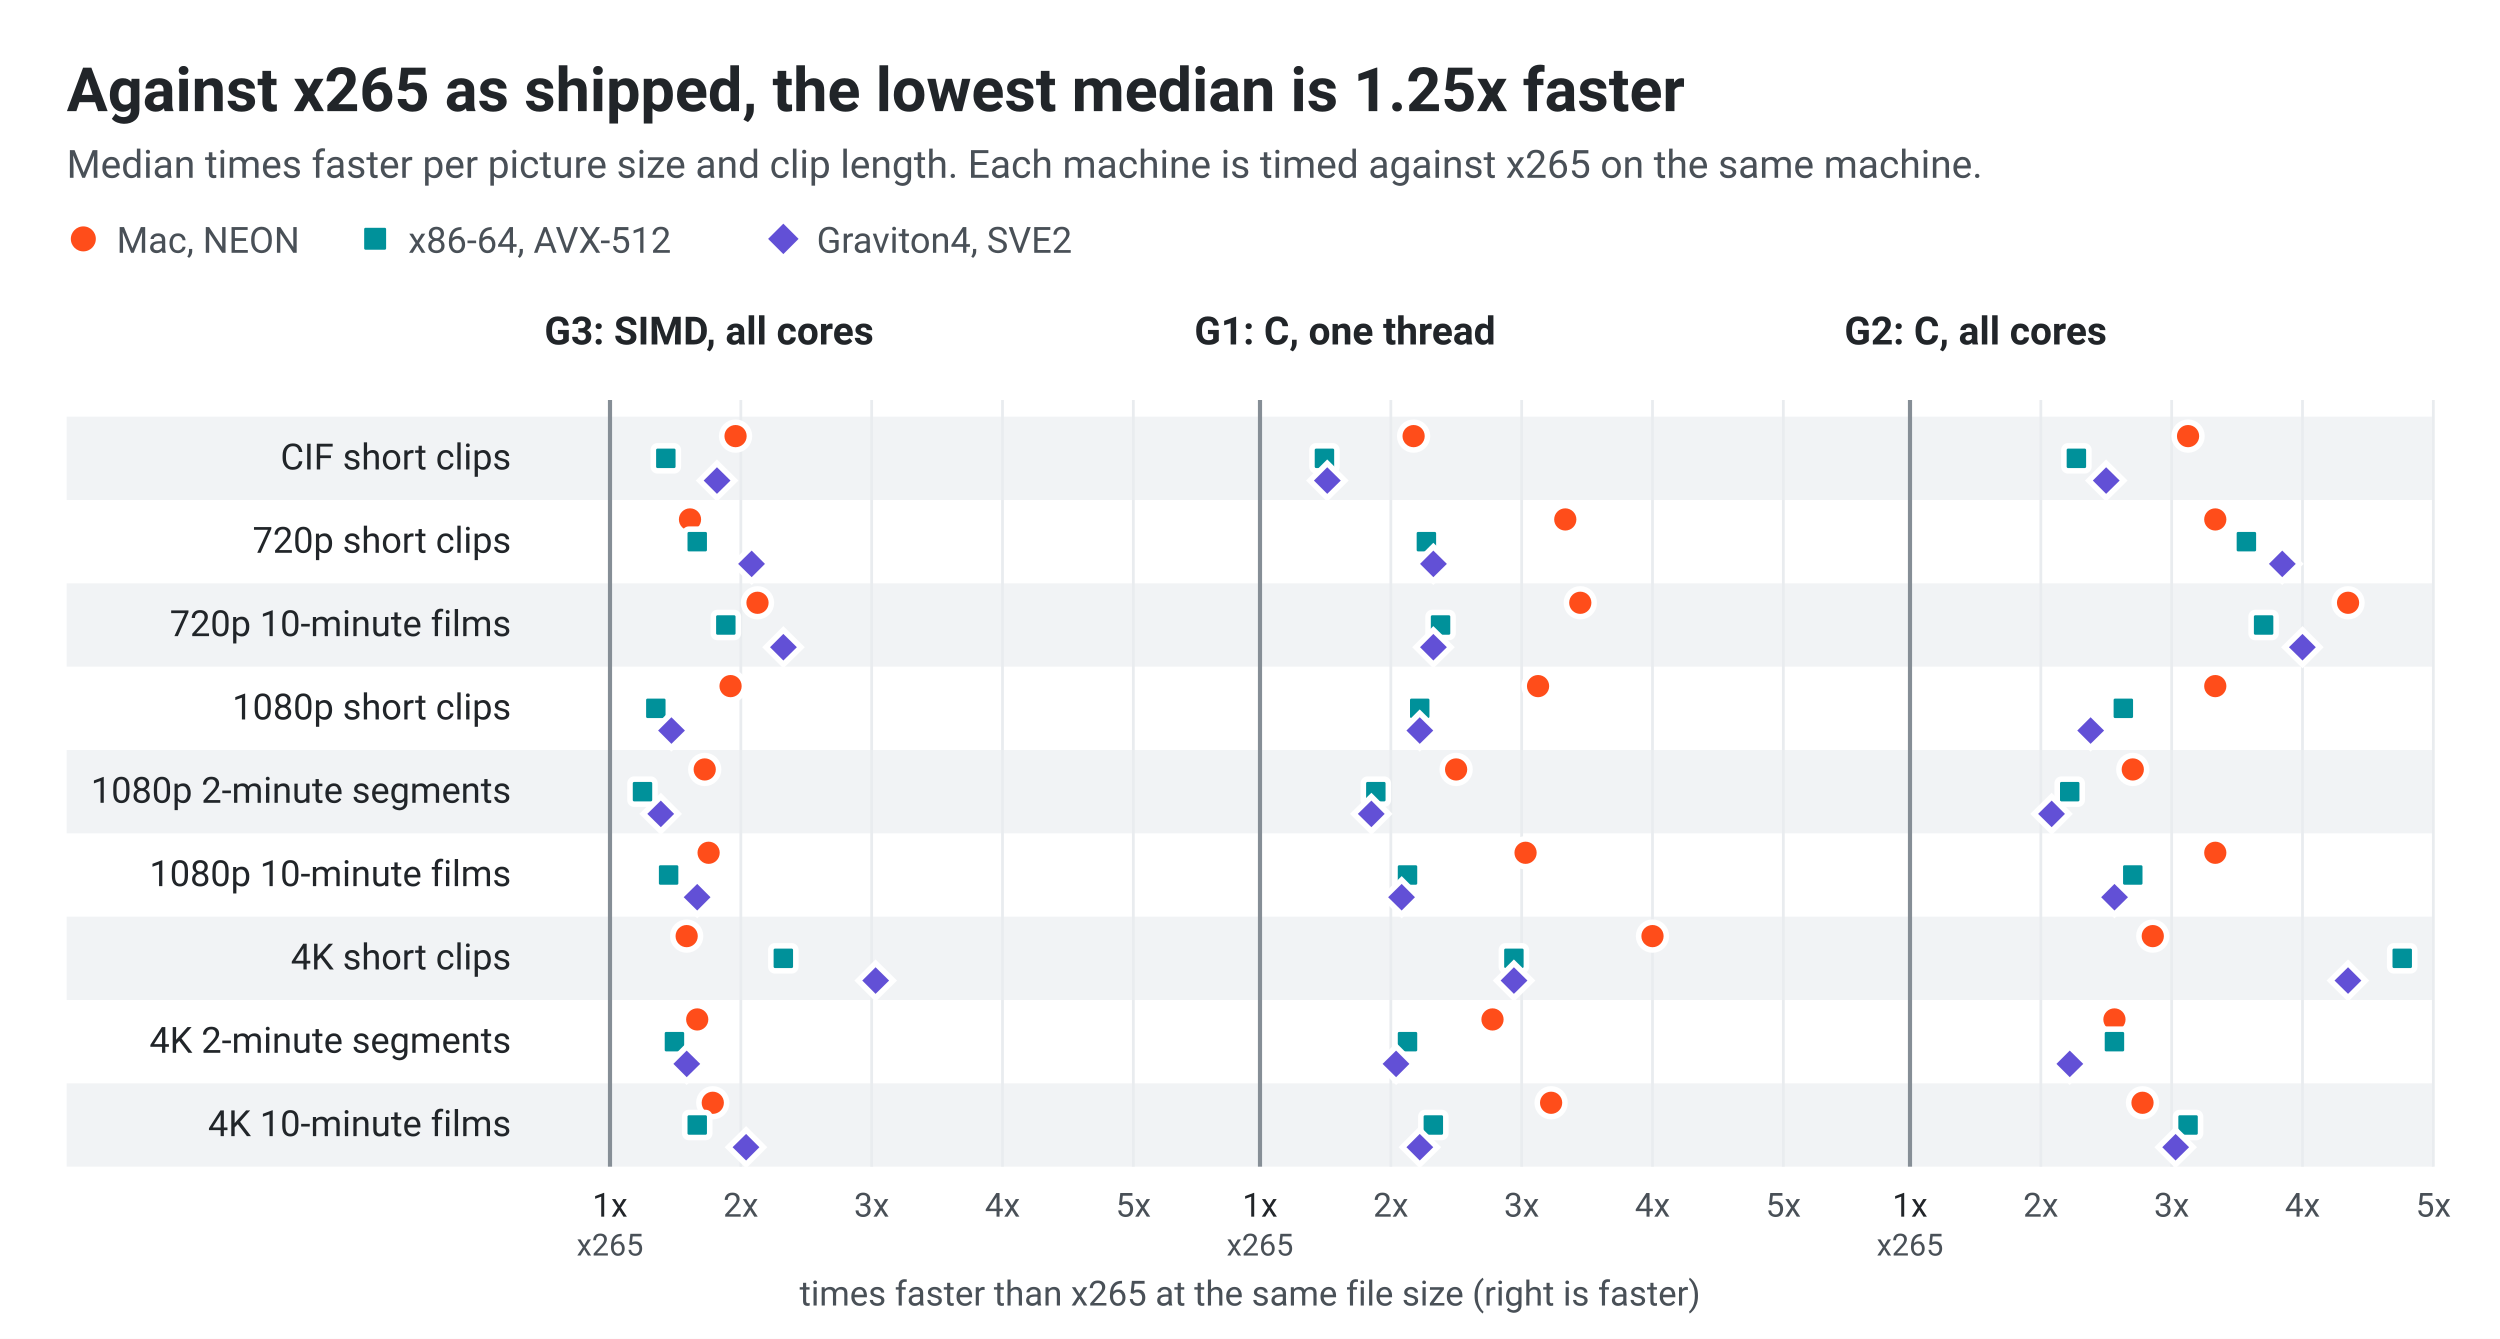
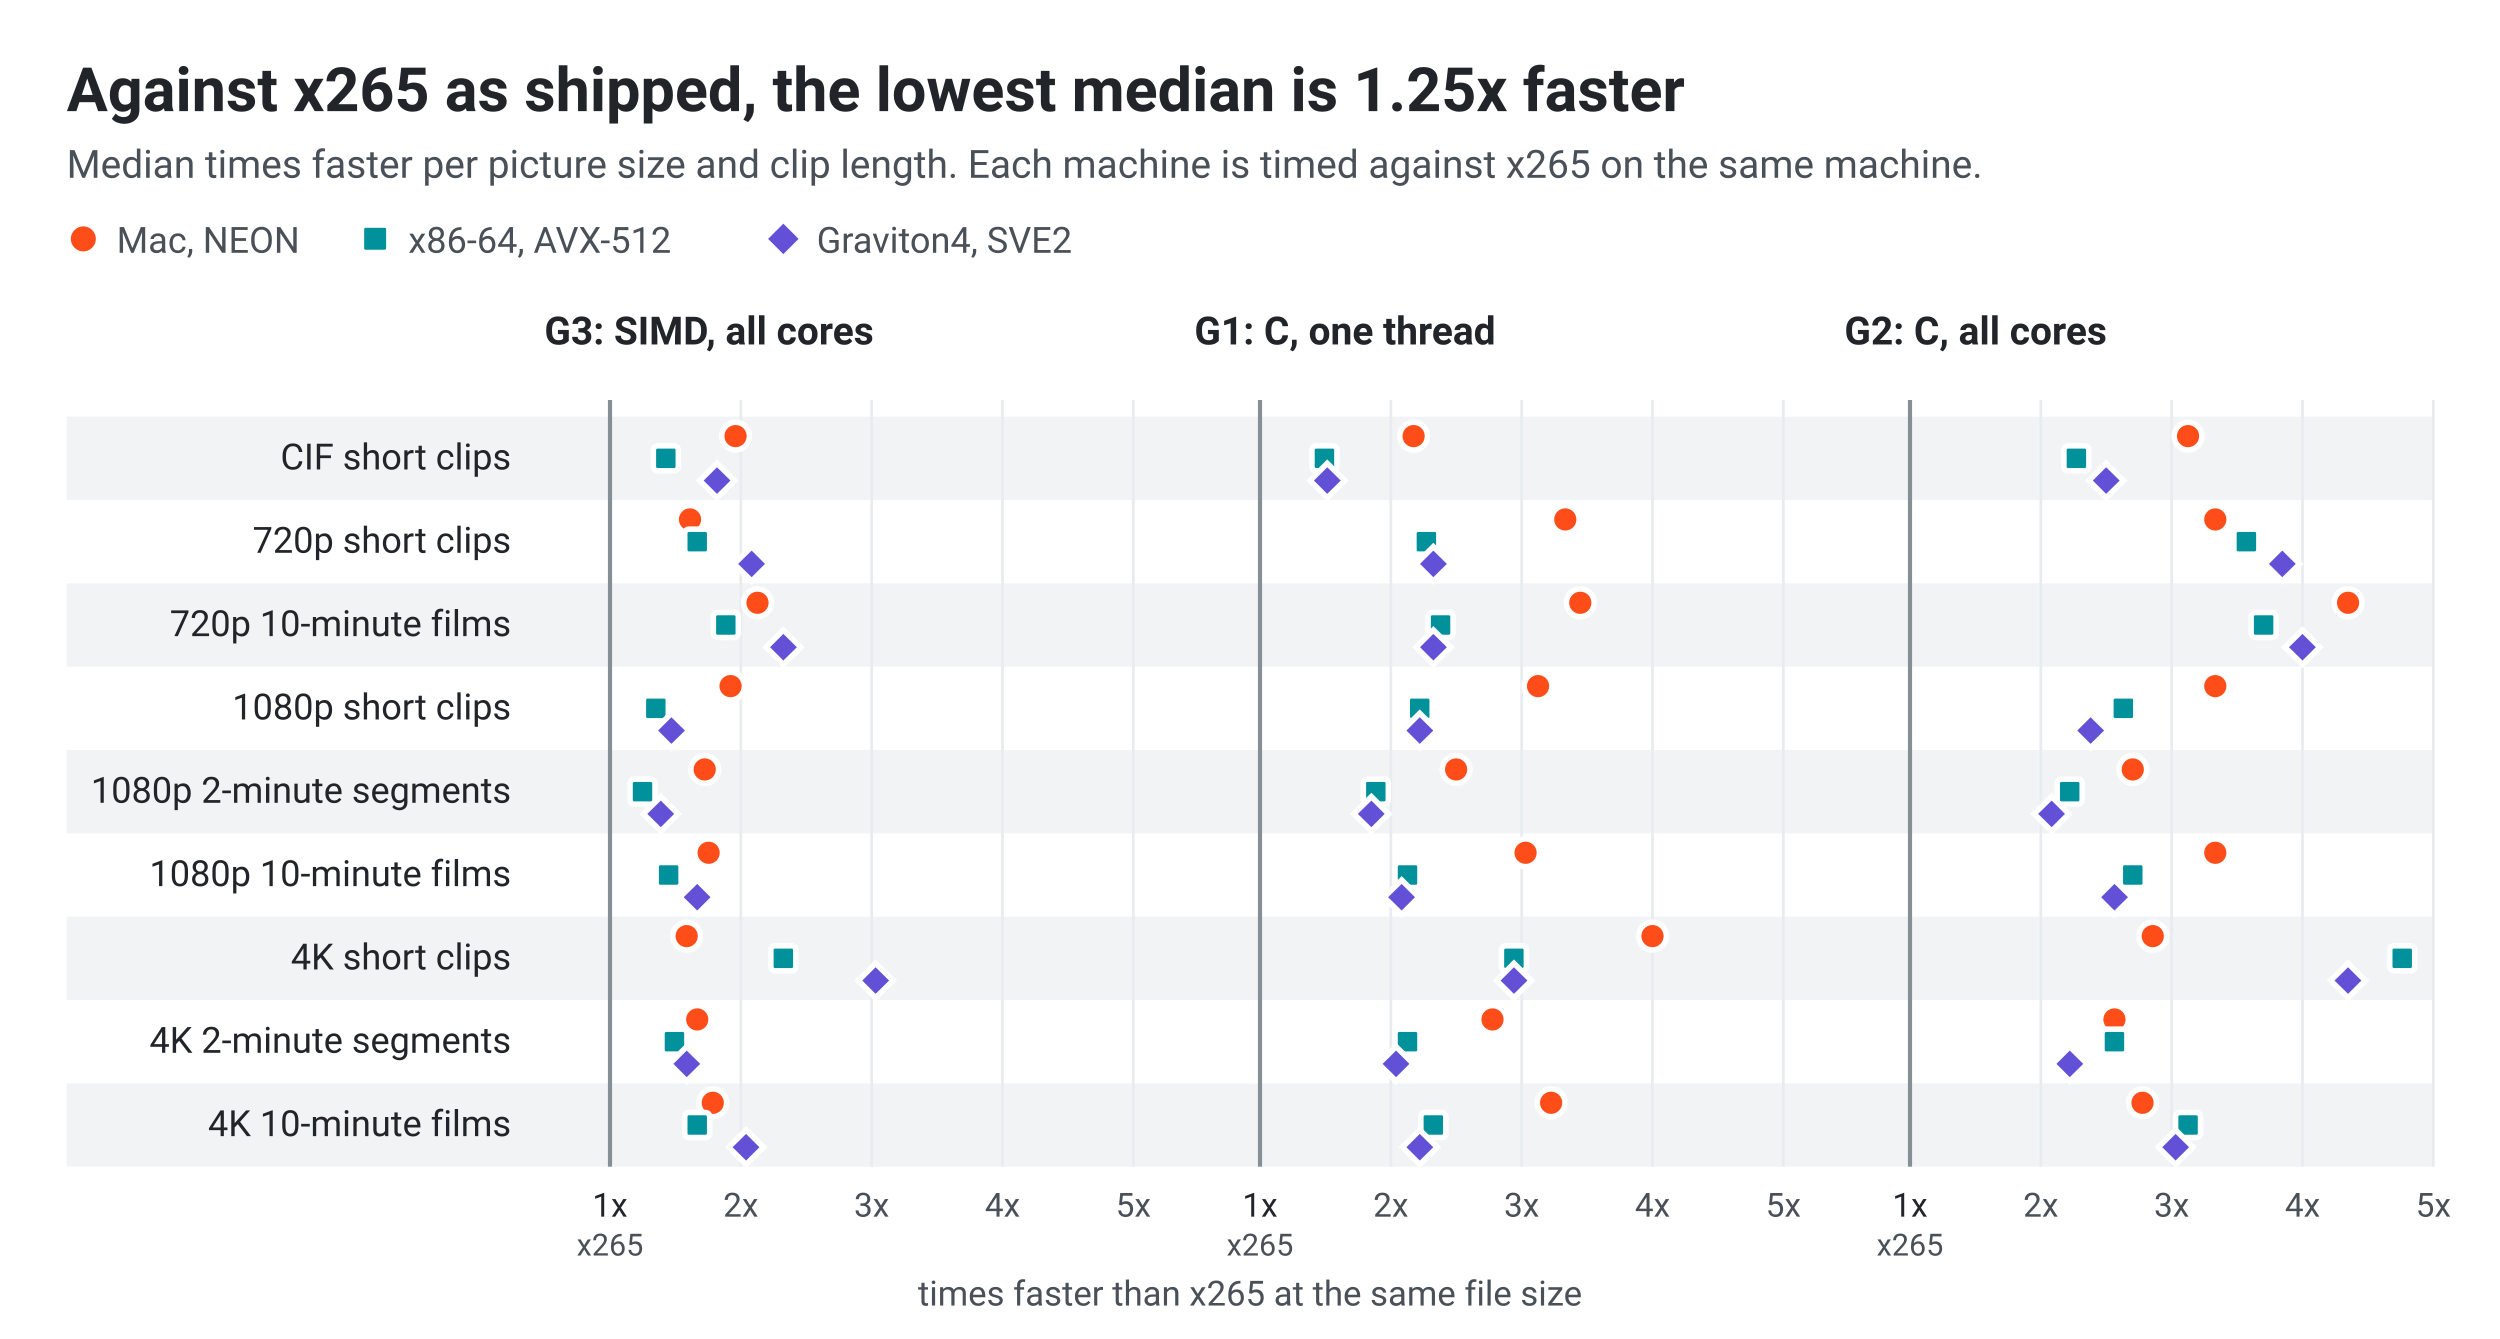
<svg xmlns="http://www.w3.org/2000/svg" width="900" height="482" viewBox="0 0 900 482" role="img">
  <style>
.bg{fill:#ffffff}.t1{fill:#212529}.t2{fill:#495057}.grid{stroke:#e9ecef}
.base{stroke:#868e96}.ring{stroke:#ffffff}.med{stroke:#212529}.band{fill:#f1f3f5}
.s1{fill:#ff4d1a}.s2{fill:#00919a}.s3{fill:#6250d6}.sx{fill:#868e96}
.l1{stroke:#ff4d1a}.l2{stroke:#00919a}.l3{stroke:#6250d6}.lx{stroke:#868e96}.span{stroke:#dee2e6}
.note{fill:#b8330a}.wash{fill:#ffe8dc}
text{font-family:system-ui,-apple-system,"Segoe UI",Roboto,Helvetica,Arial,sans-serif}
@media (prefers-color-scheme:dark){
.bg{fill:#1b1c1e}.t1{fill:#e9ecee}.t2{fill:#b6bcc1}.grid{stroke:#2e3135}
.base{stroke:#8f959a}.ring{stroke:#1b1c1e}.med{stroke:#e9ecee}.band{fill:#23262a}
.s1{fill:#ff4d1a}.s2{fill:#12a3ad}.s3{fill:#9085e9}.sx{fill:#8f959a}
.l1{stroke:#ff4d1a}.l2{stroke:#12a3ad}.l3{stroke:#9085e9}.lx{stroke:#8f959a}.span{stroke:#3a3e43}
.note{fill:#ff8a5c}.wash{fill:#45200f}}
</style>
  <rect width="100%" height="100%" class="bg" />
  <text x="24.0" y="40.0" font-size="22" class="t1" text-anchor="start" font-weight="600">Against x265 as shipped, the lowest median is 1.25x faster</text>
  <text x="24.0" y="64.0" font-size="14" class="t2" text-anchor="start">Median times faster per picture size and clip length. Each machine is timed against x265 on the same machine.</text>
  <circle cx="30.0" cy="86.0" r="5.5" class="s1 ring" stroke-width="2" />
  <text x="42.0" y="91.0" font-size="13" class="t2" text-anchor="start">Mac, NEON</text>
  <rect x="130.1" y="81.0" width="9.9" height="9.9" rx="1.5" class="s2 ring" stroke-width="2" />
  <text x="147.0" y="91.0" font-size="13" class="t2" text-anchor="start">x86-64, AVX-512</text>
  <polygon points="282.0,79.1 288.9,86.0 282.0,92.9 275.1,86.0" class="s3 ring" stroke-width="2" />
  <text x="294.0" y="91.0" font-size="13" class="t2" text-anchor="start">Graviton4, SVE2</text>
  <rect x="24" y="150.0" width="852" height="30" class="band" />
  <text x="184.0" y="169.0" font-size="13" class="t1" text-anchor="end">CIF short clips</text>
  <text x="184.0" y="199.0" font-size="13" class="t1" text-anchor="end">720p short clips</text>
  <rect x="24" y="210.0" width="852" height="30" class="band" />
  <text x="184.0" y="229.0" font-size="13" class="t1" text-anchor="end">720p 10-minute films</text>
  <text x="184.0" y="259.0" font-size="13" class="t1" text-anchor="end">1080p short clips</text>
  <rect x="24" y="270.0" width="852" height="30" class="band" />
  <text x="184.0" y="289.0" font-size="13" class="t1" text-anchor="end">1080p 2-minute segments</text>
  <text x="184.0" y="319.0" font-size="13" class="t1" text-anchor="end">1080p 10-minute films</text>
  <rect x="24" y="330.0" width="852" height="30" class="band" />
  <text x="184.0" y="349.0" font-size="13" class="t1" text-anchor="end">4K short clips</text>
  <text x="184.0" y="379.0" font-size="13" class="t1" text-anchor="end">4K 2-minute segments</text>
  <rect x="24" y="390.0" width="852" height="30" class="band" />
  <text x="184.0" y="409.0" font-size="13" class="t1" text-anchor="end">4K 10-minute films</text>
  <text x="196.0" y="124.0" font-size="14" class="t1" text-anchor="start" font-weight="600">G3: SIMD, all cores</text>
  <line x1="266.7" y1="144.0" x2="266.7" y2="420.0" class="grid" stroke-width="1" />
  <text x="266.7" y="438.0" font-size="12" class="t2" text-anchor="middle">2x</text>
  <line x1="313.8" y1="144.0" x2="313.8" y2="420.0" class="grid" stroke-width="1" />
  <text x="313.8" y="438.0" font-size="12" class="t2" text-anchor="middle">3x</text>
  <line x1="360.9" y1="144.0" x2="360.9" y2="420.0" class="grid" stroke-width="1" />
  <text x="360.9" y="438.0" font-size="12" class="t2" text-anchor="middle">4x</text>
  <line x1="408.0" y1="144.0" x2="408.0" y2="420.0" class="grid" stroke-width="1" />
  <text x="408.0" y="438.0" font-size="12" class="t2" text-anchor="middle">5x</text>
  <line x1="219.6" y1="144.0" x2="219.6" y2="420.0" class="base" stroke-width="1.5" />
  <text x="219.6" y="438.0" font-size="12" class="t1" text-anchor="middle">1x</text>
  <text x="219.6" y="452.0" font-size="11" class="t2" text-anchor="middle">x265</text>
  <circle cx="264.8" cy="157.0" r="5" class="s1 ring" stroke-width="2" />
  <rect x="235.2" y="160.5" width="9.0" height="9.0" rx="1.5" class="s2 ring" stroke-width="2" />
  <polygon points="258.1,166.8 264.4,173.0 258.1,179.2 251.9,173.0" class="s3 ring" stroke-width="2" />
  <circle cx="248.4" cy="187.0" r="5" class="s1 ring" stroke-width="2" />
  <rect x="246.5" y="190.5" width="9.0" height="9.0" rx="1.5" class="s2 ring" stroke-width="2" />
  <polygon points="270.6,196.8 276.8,203.0 270.6,209.2 264.3,203.0" class="s3 ring" stroke-width="2" />
  <circle cx="272.7" cy="217.0" r="5" class="s1 ring" stroke-width="2" />
  <rect x="256.8" y="220.5" width="9.0" height="9.0" rx="1.5" class="s2 ring" stroke-width="2" />
  <polygon points="282.0,226.8 288.3,233.0 282.0,239.2 275.8,233.0" class="s3 ring" stroke-width="2" />
  <circle cx="263.0" cy="247.0" r="5" class="s1 ring" stroke-width="2" />
  <rect x="231.6" y="250.5" width="9.0" height="9.0" rx="1.5" class="s2 ring" stroke-width="2" />
  <polygon points="241.7,256.8 248.0,263.0 241.7,269.2 235.5,263.0" class="s3 ring" stroke-width="2" />
  <circle cx="253.7" cy="277.0" r="5" class="s1 ring" stroke-width="2" />
  <rect x="226.8" y="280.5" width="9.0" height="9.0" rx="1.5" class="s2 ring" stroke-width="2" />
  <polygon points="237.9,286.8 244.1,293.0 237.9,299.2 231.6,293.0" class="s3 ring" stroke-width="2" />
  <circle cx="255.1" cy="307.0" r="5" class="s1 ring" stroke-width="2" />
  <rect x="236.2" y="310.5" width="9.0" height="9.0" rx="1.5" class="s2 ring" stroke-width="2" />
  <polygon points="251.0,316.8 257.2,323.0 251.0,329.2 244.7,323.0" class="s3 ring" stroke-width="2" />
  <circle cx="247.2" cy="337.0" r="5" class="s1 ring" stroke-width="2" />
  <rect x="277.5" y="340.5" width="9.0" height="9.0" rx="1.5" class="s2 ring" stroke-width="2" />
  <polygon points="315.2,346.8 321.5,353.0 315.2,359.2 309.0,353.0" class="s3 ring" stroke-width="2" />
  <circle cx="251.0" cy="367.0" r="5" class="s1 ring" stroke-width="2" />
  <rect x="238.3" y="370.5" width="9.0" height="9.0" rx="1.5" class="s2 ring" stroke-width="2" />
  <polygon points="247.2,376.8 253.5,383.0 247.2,389.2 241.0,383.0" class="s3 ring" stroke-width="2" />
  <circle cx="256.6" cy="397.0" r="5" class="s1 ring" stroke-width="2" />
  <rect x="246.5" y="400.5" width="9.0" height="9.0" rx="1.5" class="s2 ring" stroke-width="2" />
  <polygon points="268.6,406.8 274.8,413.0 268.6,419.2 262.3,413.0" class="s3 ring" stroke-width="2" />
  <text x="430.0" y="124.0" font-size="14" class="t1" text-anchor="start" font-weight="600">G1: C, one thread</text>
  <line x1="500.7" y1="144.0" x2="500.7" y2="420.0" class="grid" stroke-width="1" />
  <text x="500.7" y="438.0" font-size="12" class="t2" text-anchor="middle">2x</text>
  <line x1="547.8" y1="144.0" x2="547.8" y2="420.0" class="grid" stroke-width="1" />
  <text x="547.8" y="438.0" font-size="12" class="t2" text-anchor="middle">3x</text>
  <line x1="594.9" y1="144.0" x2="594.9" y2="420.0" class="grid" stroke-width="1" />
  <text x="594.9" y="438.0" font-size="12" class="t2" text-anchor="middle">4x</text>
  <line x1="642.0" y1="144.0" x2="642.0" y2="420.0" class="grid" stroke-width="1" />
  <text x="642.0" y="438.0" font-size="12" class="t2" text-anchor="middle">5x</text>
  <line x1="453.6" y1="144.0" x2="453.6" y2="420.0" class="base" stroke-width="1.5" />
  <text x="453.6" y="438.0" font-size="12" class="t1" text-anchor="middle">1x</text>
  <text x="453.6" y="452.0" font-size="11" class="t2" text-anchor="middle">x265</text>
  <circle cx="508.9" cy="157.0" r="5" class="s1 ring" stroke-width="2" />
  <rect x="472.3" y="160.5" width="9.0" height="9.0" rx="1.5" class="s2 ring" stroke-width="2" />
  <polygon points="477.8,166.8 484.1,173.0 477.8,179.2 471.6,173.0" class="s3 ring" stroke-width="2" />
  <circle cx="563.5" cy="187.0" r="5" class="s1 ring" stroke-width="2" />
  <rect x="509.0" y="190.5" width="9.0" height="9.0" rx="1.5" class="s2 ring" stroke-width="2" />
  <polygon points="516.0,196.8 522.3,203.0 516.0,209.2 509.8,203.0" class="s3 ring" stroke-width="2" />
  <circle cx="568.9" cy="217.0" r="5" class="s1 ring" stroke-width="2" />
  <rect x="514.1" y="220.5" width="9.0" height="9.0" rx="1.5" class="s2 ring" stroke-width="2" />
  <polygon points="516.0,226.8 522.3,233.0 516.0,239.2 509.8,233.0" class="s3 ring" stroke-width="2" />
  <circle cx="553.7" cy="247.0" r="5" class="s1 ring" stroke-width="2" />
  <rect x="506.6" y="250.5" width="9.0" height="9.0" rx="1.5" class="s2 ring" stroke-width="2" />
  <polygon points="511.1,256.8 517.4,263.0 511.1,269.2 504.9,263.0" class="s3 ring" stroke-width="2" />
  <circle cx="524.2" cy="277.0" r="5" class="s1 ring" stroke-width="2" />
  <rect x="490.8" y="280.5" width="9.0" height="9.0" rx="1.5" class="s2 ring" stroke-width="2" />
  <polygon points="493.7,286.8 499.9,293.0 493.7,299.2 487.4,293.0" class="s3 ring" stroke-width="2" />
  <circle cx="549.2" cy="307.0" r="5" class="s1 ring" stroke-width="2" />
  <rect x="502.2" y="310.5" width="9.0" height="9.0" rx="1.5" class="s2 ring" stroke-width="2" />
  <polygon points="504.6,316.8 510.8,323.0 504.6,329.2 498.3,323.0" class="s3 ring" stroke-width="2" />
  <circle cx="594.9" cy="337.0" r="5" class="s1 ring" stroke-width="2" />
  <rect x="540.5" y="340.5" width="9.0" height="9.0" rx="1.5" class="s2 ring" stroke-width="2" />
  <polygon points="545.0,346.8 551.3,353.0 545.0,359.2 538.8,353.0" class="s3 ring" stroke-width="2" />
  <circle cx="537.3" cy="367.0" r="5" class="s1 ring" stroke-width="2" />
  <rect x="502.2" y="370.5" width="9.0" height="9.0" rx="1.5" class="s2 ring" stroke-width="2" />
  <polygon points="502.6,376.8 508.8,383.0 502.6,389.2 496.3,383.0" class="s3 ring" stroke-width="2" />
  <circle cx="558.4" cy="397.0" r="5" class="s1 ring" stroke-width="2" />
  <rect x="511.5" y="400.5" width="9.0" height="9.0" rx="1.5" class="s2 ring" stroke-width="2" />
  <polygon points="511.1,406.8 517.4,413.0 511.1,419.2 504.9,413.0" class="s3 ring" stroke-width="2" />
  <text x="664.0" y="124.0" font-size="14" class="t1" text-anchor="start" font-weight="600">G2: C, all cores</text>
  <line x1="734.7" y1="144.0" x2="734.7" y2="420.0" class="grid" stroke-width="1" />
  <text x="734.7" y="438.0" font-size="12" class="t2" text-anchor="middle">2x</text>
  <line x1="781.8" y1="144.0" x2="781.8" y2="420.0" class="grid" stroke-width="1" />
  <text x="781.8" y="438.0" font-size="12" class="t2" text-anchor="middle">3x</text>
  <line x1="828.9" y1="144.0" x2="828.9" y2="420.0" class="grid" stroke-width="1" />
  <text x="828.9" y="438.0" font-size="12" class="t2" text-anchor="middle">4x</text>
  <line x1="876.0" y1="144.0" x2="876.0" y2="420.0" class="grid" stroke-width="1" />
  <text x="876.0" y="438.0" font-size="12" class="t2" text-anchor="middle">5x</text>
  <line x1="687.6" y1="144.0" x2="687.6" y2="420.0" class="base" stroke-width="1.5" />
  <text x="687.6" y="438.0" font-size="12" class="t1" text-anchor="middle">1x</text>
  <text x="687.6" y="452.0" font-size="11" class="t2" text-anchor="middle">x265</text>
  <circle cx="787.7" cy="157.0" r="5" class="s1 ring" stroke-width="2" />
  <rect x="743.0" y="160.5" width="9.0" height="9.0" rx="1.5" class="s2 ring" stroke-width="2" />
  <polygon points="758.2,166.8 764.5,173.0 758.2,179.2 752.0,173.0" class="s3 ring" stroke-width="2" />
  <circle cx="797.5" cy="187.0" r="5" class="s1 ring" stroke-width="2" />
  <rect x="804.2" y="190.5" width="9.0" height="9.0" rx="1.5" class="s2 ring" stroke-width="2" />
  <polygon points="821.6,196.8 827.9,203.0 821.6,209.2 815.4,203.0" class="s3 ring" stroke-width="2" />
  <circle cx="845.3" cy="217.0" r="5" class="s1 ring" stroke-width="2" />
  <rect x="810.4" y="220.5" width="9.0" height="9.0" rx="1.5" class="s2 ring" stroke-width="2" />
  <polygon points="828.9,226.8 835.1,233.0 828.9,239.2 822.6,233.0" class="s3 ring" stroke-width="2" />
  <circle cx="797.5" cy="247.0" r="5" class="s1 ring" stroke-width="2" />
  <rect x="759.9" y="250.5" width="9.0" height="9.0" rx="1.5" class="s2 ring" stroke-width="2" />
  <polygon points="752.6,256.8 758.9,263.0 752.6,269.2 746.4,263.0" class="s3 ring" stroke-width="2" />
  <circle cx="767.8" cy="277.0" r="5" class="s1 ring" stroke-width="2" />
  <rect x="740.6" y="280.5" width="9.0" height="9.0" rx="1.5" class="s2 ring" stroke-width="2" />
  <polygon points="738.6,286.8 744.8,293.0 738.6,299.2 732.3,293.0" class="s3 ring" stroke-width="2" />
  <circle cx="797.5" cy="307.0" r="5" class="s1 ring" stroke-width="2" />
  <rect x="763.3" y="310.5" width="9.0" height="9.0" rx="1.5" class="s2 ring" stroke-width="2" />
  <polygon points="761.2,316.8 767.5,323.0 761.2,329.2 755.0,323.0" class="s3 ring" stroke-width="2" />
  <circle cx="775.0" cy="337.0" r="5" class="s1 ring" stroke-width="2" />
  <rect x="860.3" y="340.5" width="9.0" height="9.0" rx="1.5" class="s2 ring" stroke-width="2" />
  <polygon points="845.3,346.8 851.5,353.0 845.3,359.2 839.0,353.0" class="s3 ring" stroke-width="2" />
  <circle cx="761.2" cy="367.0" r="5" class="s1 ring" stroke-width="2" />
  <rect x="756.7" y="370.5" width="9.0" height="9.0" rx="1.5" class="s2 ring" stroke-width="2" />
  <polygon points="745.1,376.8 751.4,383.0 745.1,389.2 738.9,383.0" class="s3 ring" stroke-width="2" />
  <circle cx="771.3" cy="397.0" r="5" class="s1 ring" stroke-width="2" />
  <rect x="783.2" y="400.5" width="9.0" height="9.0" rx="1.5" class="s2 ring" stroke-width="2" />
  <polygon points="783.2,406.8 789.5,413.0 783.2,419.2 777.0,413.0" class="s3 ring" stroke-width="2" />
-   <text x="450.0" y="470.0" font-size="12.5" class="t2" text-anchor="middle">times faster than x265 at the same file size (right is faster)</text>
+   <text x="450.0" y="470.0" font-size="12.5" class="t2" text-anchor="middle">times faster than x265 at the same file size</text>
</svg>
